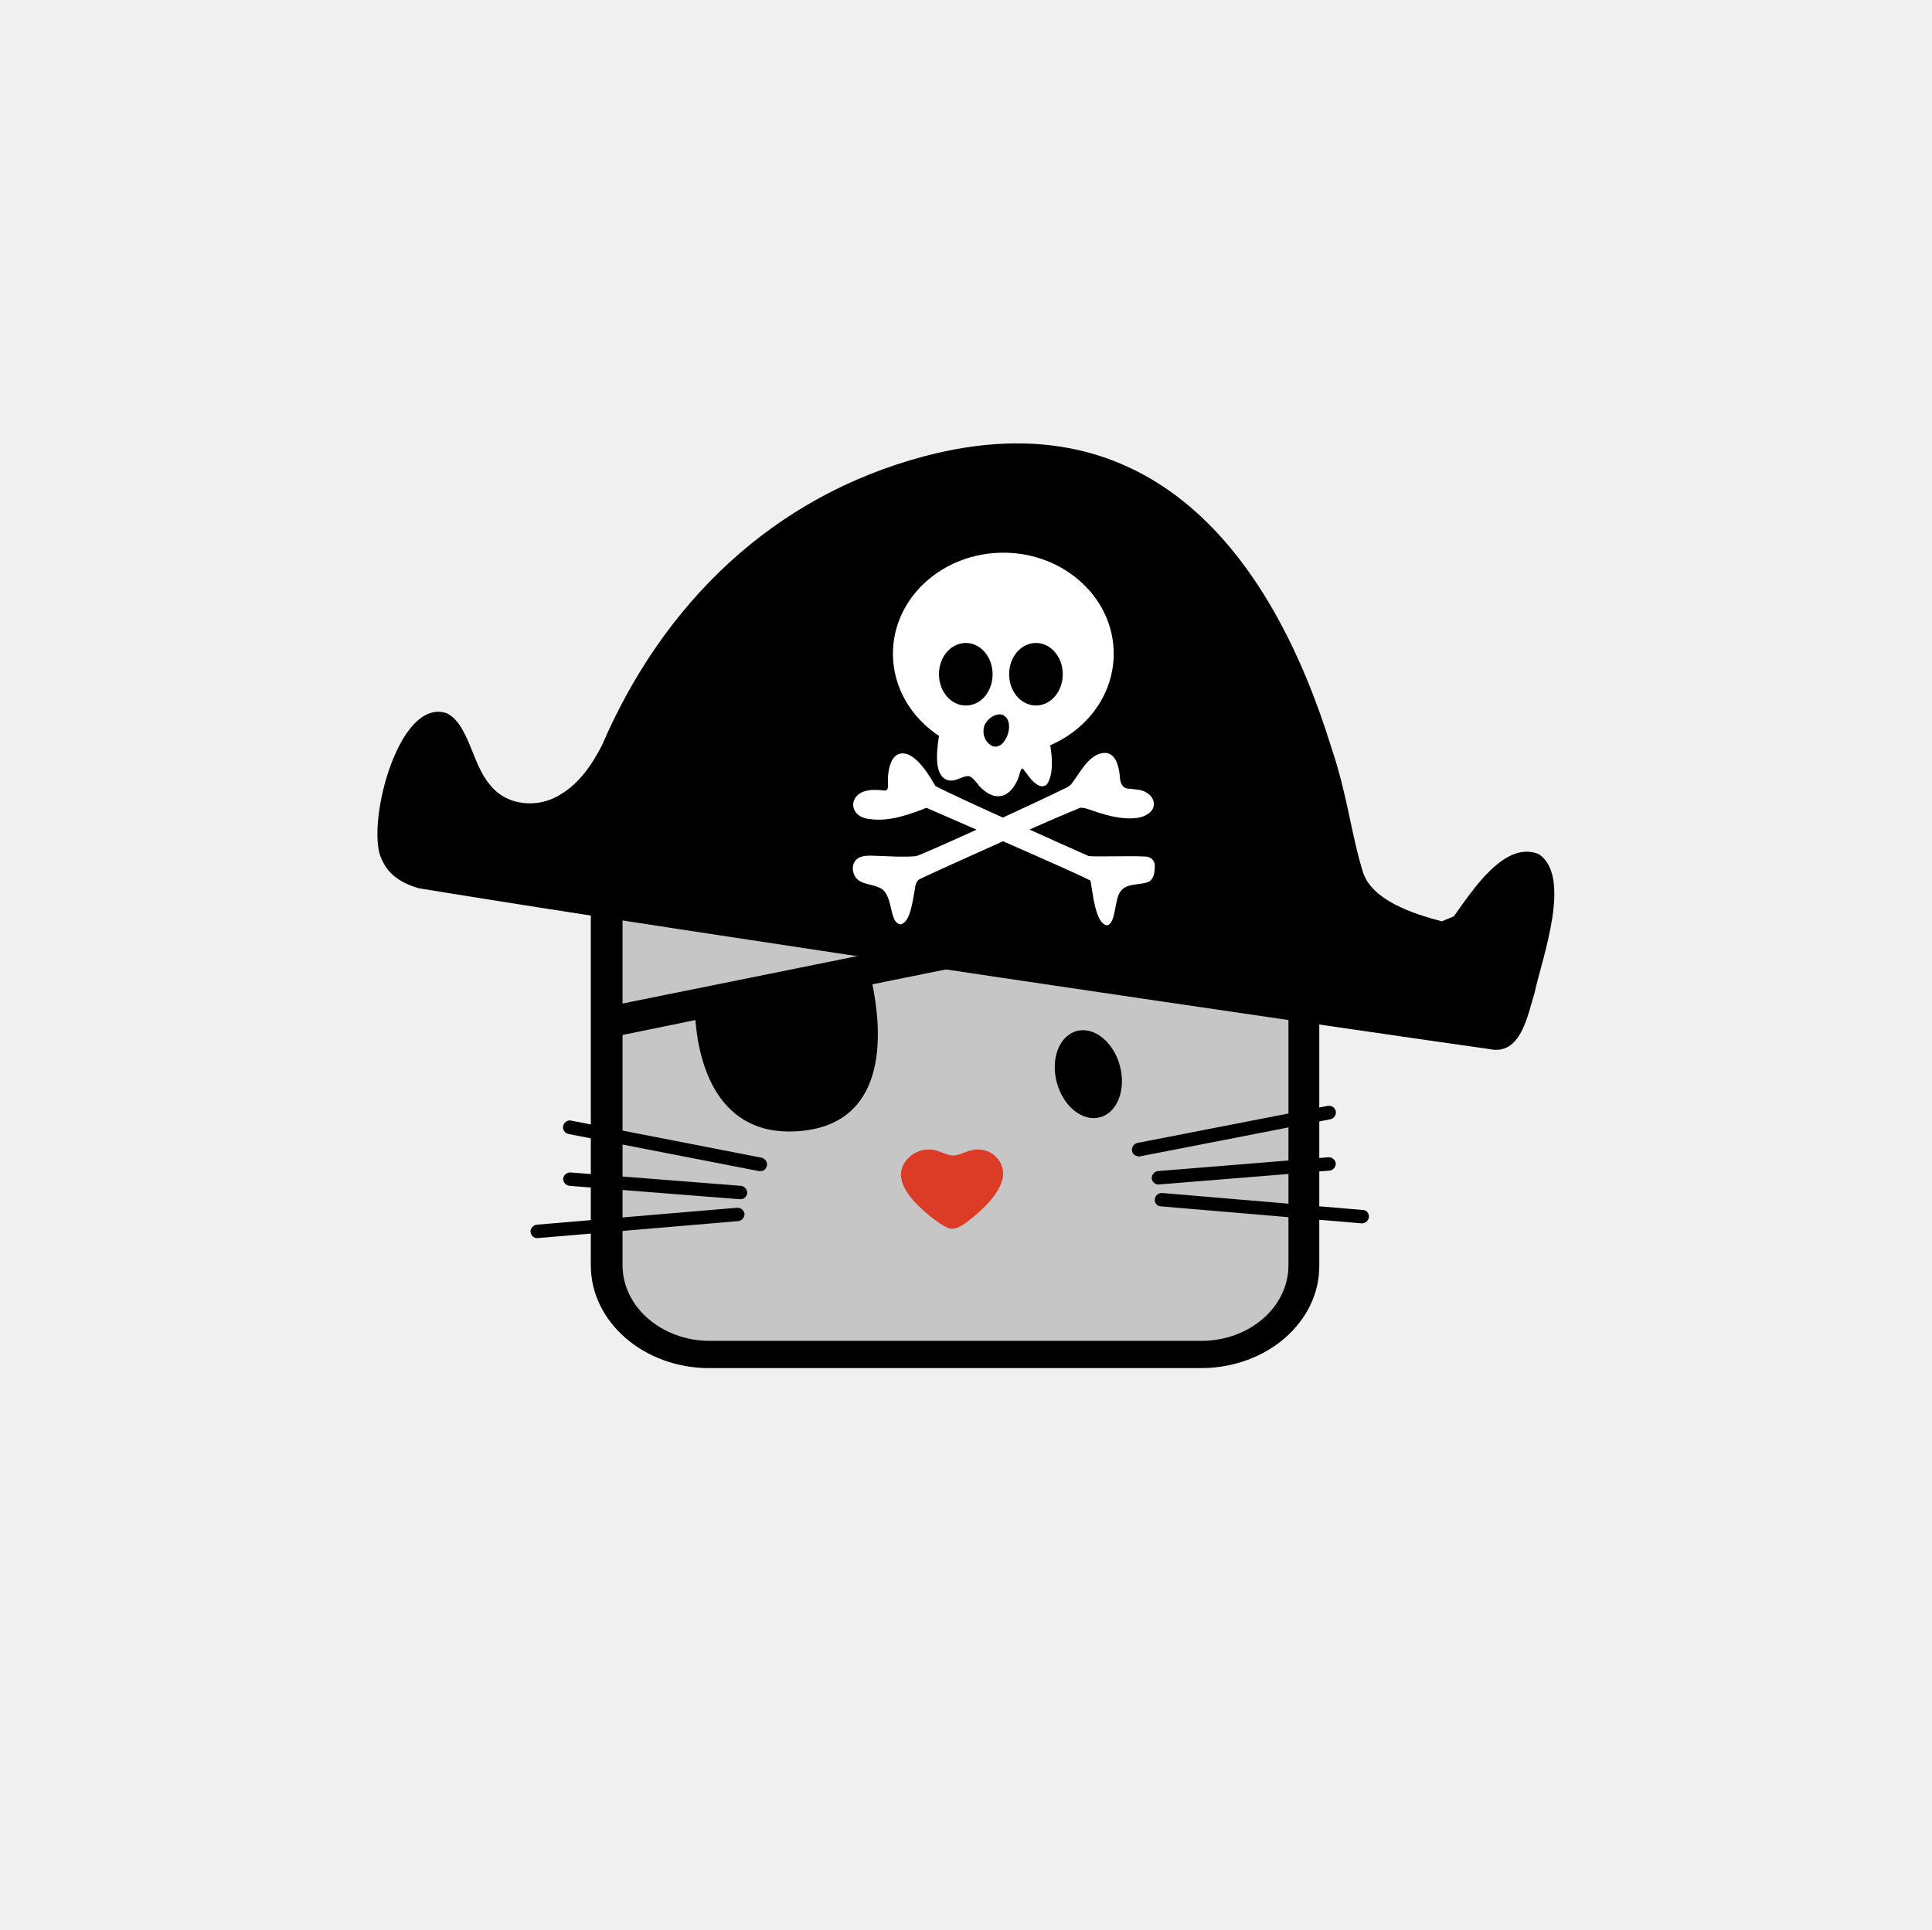
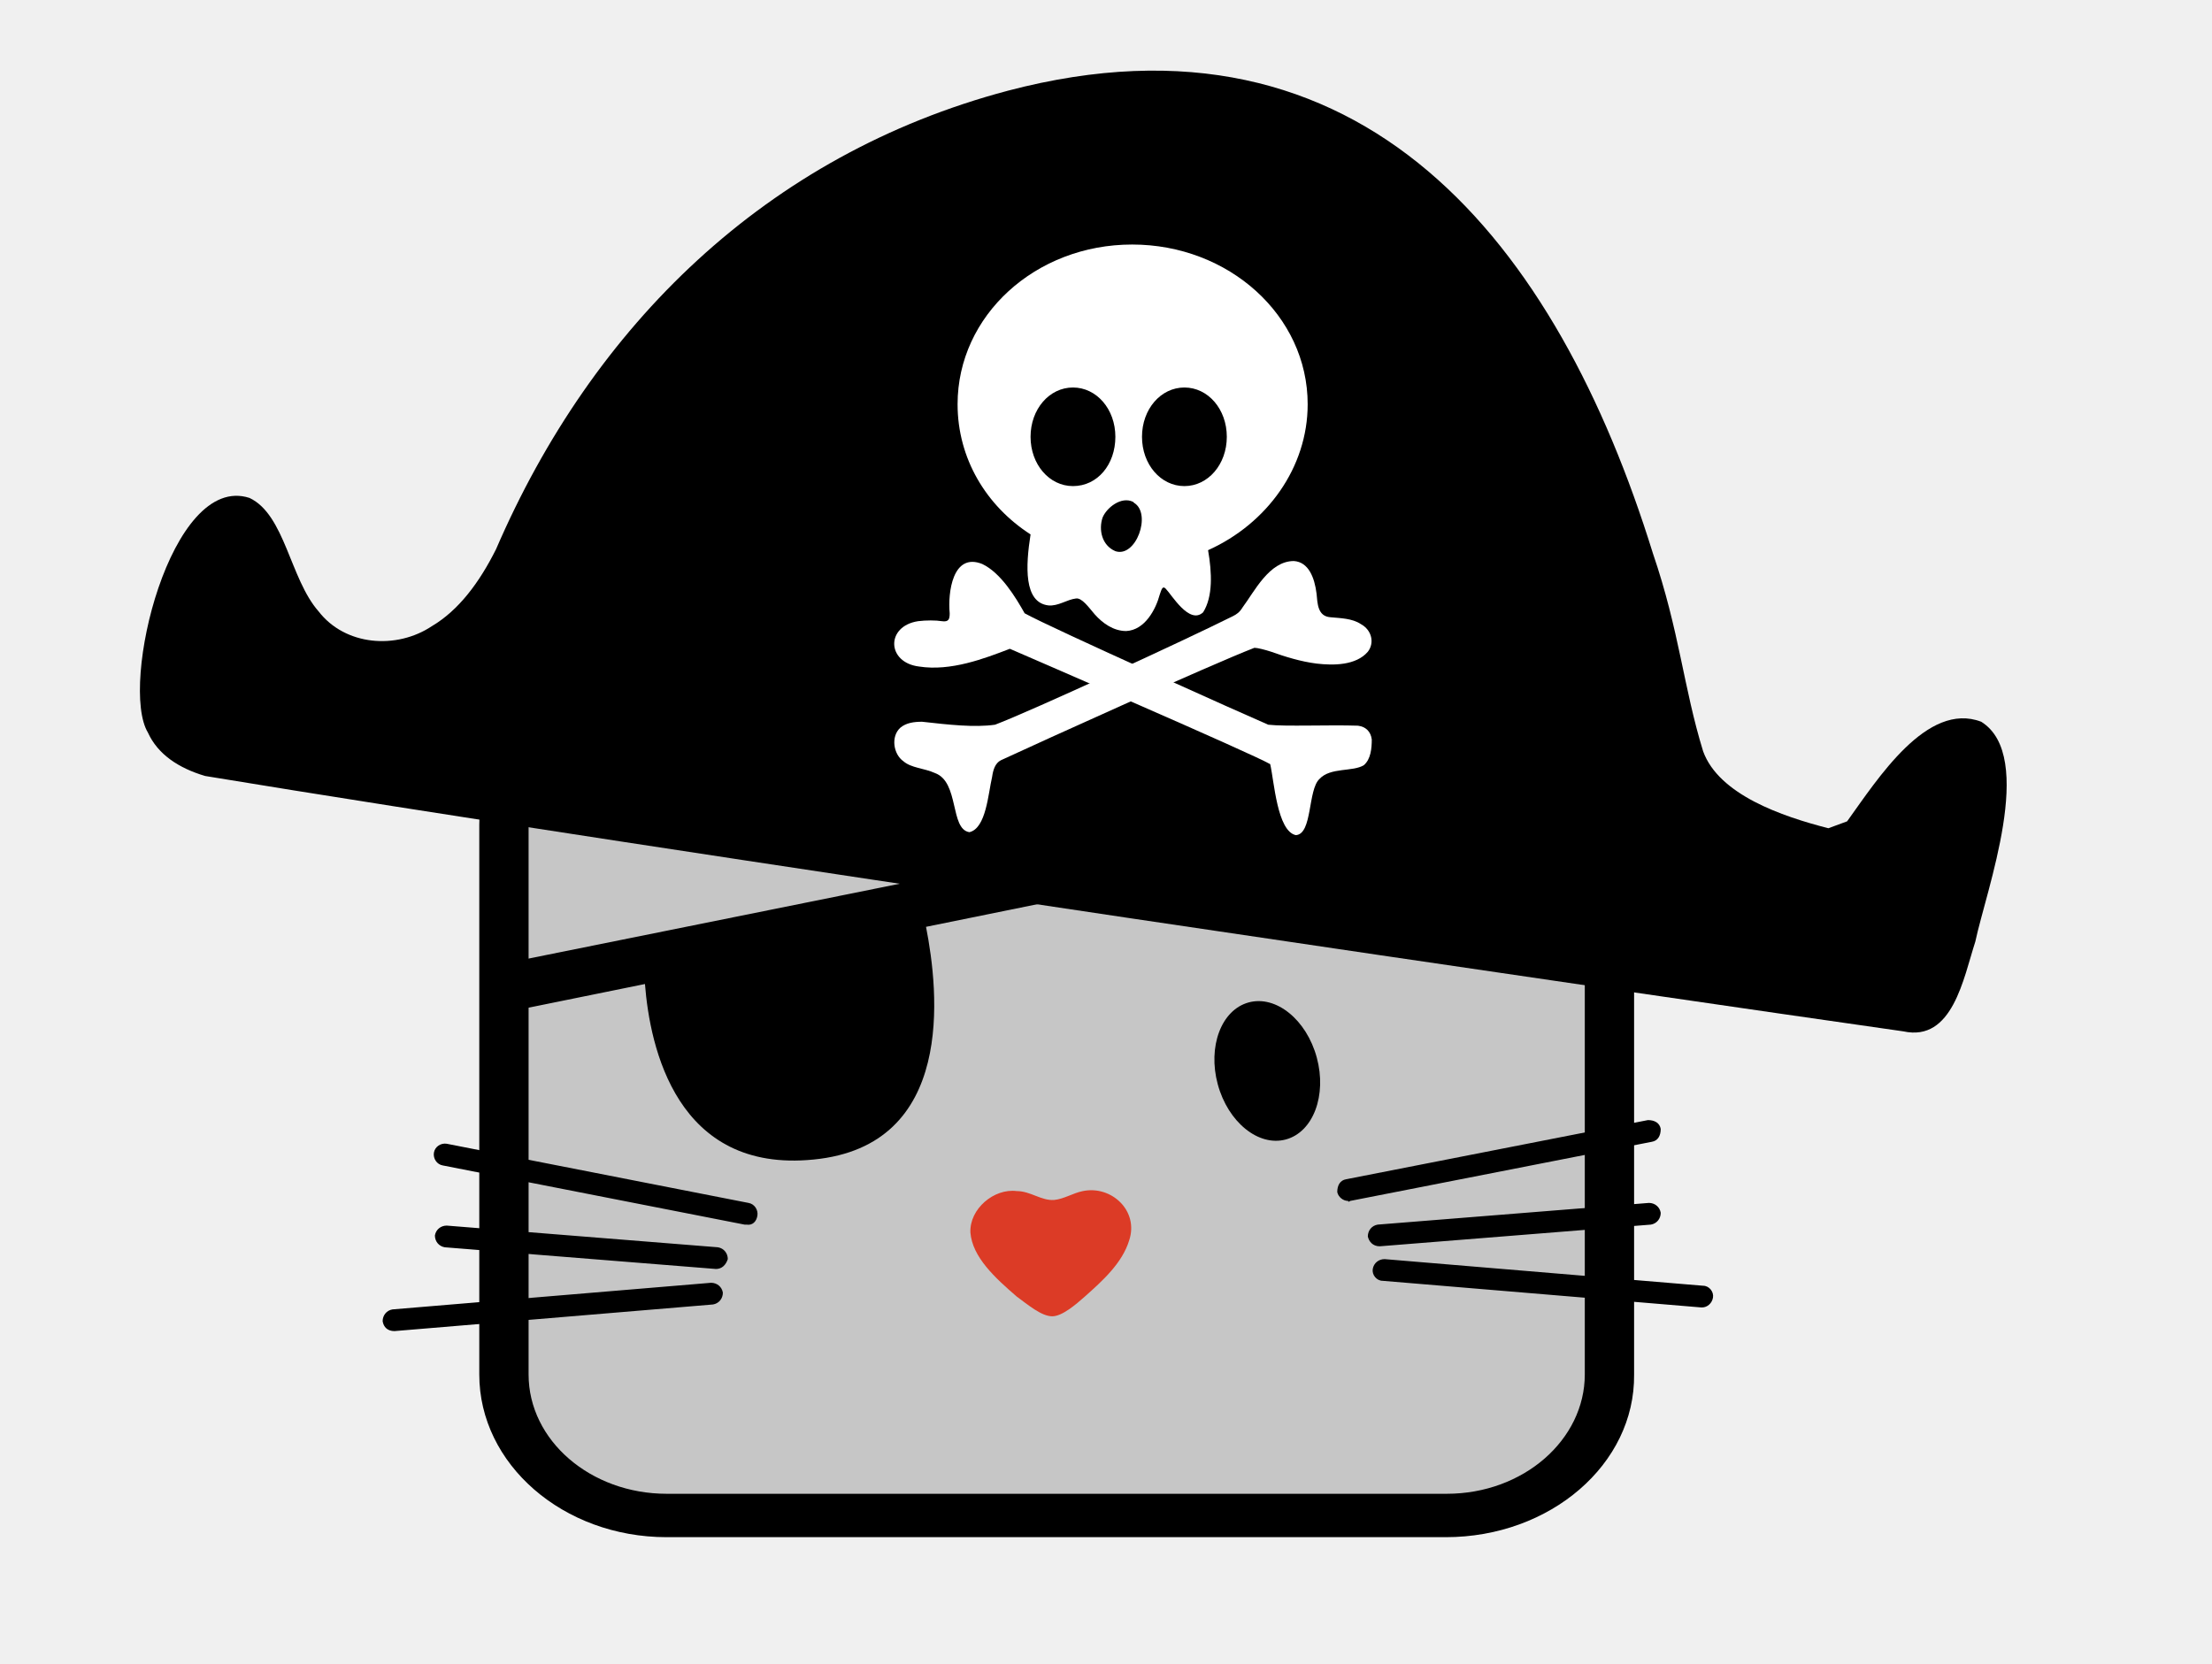
- <svg xmlns="http://www.w3.org/2000/svg" version="1.1" id="Layer_1" x="0px" y="0px" viewBox="0 0 432.3 431.8" style="enable-background:new 0 0 432.3 431.8;" xml:space="preserve">
+ <svg xmlns="http://www.w3.org/2000/svg" version="1.1" id="otter" x="0px" y="0px" viewBox="0 0 224.3 168.7" style="enable-background:new 0 0 224.3 168.7;" xml:space="preserve">
  <style type="text/css">
	.st0{fill:#C6C6C6;}
	.st1{fill:#DC3B26;}
	.st2{fill:#FFFFFF;}
</style>
-   <path id="face-bg" class="st0" d="M273.3,302.9H153.2c-10.2,0-18.5-8.3-18.5-18.5v-79.1c0-10.2,8.3-18.5,18.5-18.5h120.2  c10.2,0,18.5,8.3,18.5,18.5v79.1C291.9,294.6,283.6,302.9,273.3,302.9z" />
+   <path id="face-bg" class="st0" d="M149.9,153.5H63.6c-7.3,0-13.3-6-13.3-13.3V83.4c0-7.3,6-13.3,13.3-13.3H150  c7.3,0,13.3,6,13.3,13.3v56.9C163.3,147.6,157.3,153.5,149.9,153.5z" />
  <g id="face-ol">
-     <path d="M268.7,306.2h-110c-14.6,0-26.5-10.3-26.5-23v-77.6c0-12.7,11.9-23,26.5-23h110c14.6,0,26.5,10.3,26.5,23v77.6   C295.3,295.9,283.4,306.2,268.7,306.2z M158.8,188.7c-10.8,0-19.5,7.6-19.5,16.9v77.6c0,9.3,8.8,16.9,19.5,16.9h110   c10.8,0,19.5-7.6,19.5-16.9v-77.6c0-9.3-8.8-16.9-19.5-16.9H158.8z" />
+     <path d="M146.6,155.9H67.6c-10.5,0-19-7.4-19-16.5V83.6c0-9.1,8.6-16.5,19-16.5h79.1c10.5,0,19,7.4,19,16.5v55.8   C165.8,148.5,157.2,155.9,146.6,155.9z M67.6,71.5c-7.8,0-14,5.5-14,12.1v55.8c0,6.7,6.3,12.1,14,12.1h79.1c7.8,0,14-5.5,14-12.1   V83.6c0-6.7-6.3-12.1-14-12.1L67.6,71.5L67.6,71.5z" />
  </g>
-   <path id="whiskers" d="M165.7,268.4c0,0-0.1,0-0.1,0l-38.2-3c-0.8-0.1-1.4-0.8-1.4-1.6c0.1-0.8,0.8-1.4,1.6-1.4l38.2,3  c0.8,0.1,1.4,0.8,1.4,1.6C167.1,267.8,166.5,268.4,165.7,268.4z M171.6,260.9c0.2-0.8-0.4-1.6-1.2-1.8l-42.6-8.3  c-0.8-0.2-1.6,0.4-1.8,1.2c-0.2,0.8,0.4,1.6,1.2,1.8l42.6,8.3c0.1,0,0.2,0,0.3,0C170.8,262.2,171.4,261.7,171.6,260.9z M120.3,277.1  l44.9-3.8c0.8-0.1,1.4-0.8,1.4-1.6c-0.1-0.8-0.8-1.4-1.6-1.4l-44.9,3.8c-0.8,0.1-1.4,0.8-1.4,1.6c0.1,0.8,0.7,1.4,1.5,1.4  C120.2,277.1,120.2,277.1,120.3,277.1z M259.3,265.1l38.2-3.1c0.8-0.1,1.4-0.8,1.4-1.6c-0.1-0.8-0.8-1.4-1.6-1.4l-38.2,3.1  c-0.8,0.1-1.4,0.8-1.4,1.6c0.1,0.8,0.7,1.4,1.5,1.4C259.2,265.1,259.3,265.1,259.3,265.1z M255.1,258.8l42.6-8.3  c0.8-0.2,1.3-0.9,1.2-1.8c-0.2-0.8-0.9-1.3-1.8-1.2l-42.6,8.3c-0.8,0.2-1.3,0.9-1.2,1.8c0.1,0.7,0.8,1.2,1.5,1.2  C254.9,258.9,255,258.9,255.1,258.8z M306.3,272.4c0.1-0.8-0.5-1.6-1.4-1.6l-44.9-3.8c-0.8,0-1.5,0.5-1.6,1.4  c-0.1,0.8,0.5,1.6,1.4,1.6l44.9,3.8c0,0,0.1,0,0.1,0C305.5,273.8,306.2,273.2,306.3,272.4z" />
-   <ellipse id="eye" transform="matrix(0.9652 -0.2617 0.2617 0.9652 -54.4129 72.0976)" cx="243.5" cy="240.4" rx="7.3" ry="10" />
-   <path id="nose" class="st1" d="M213.1,275c-1.5,0-3.5-1.7-5-2.8c-3.1-2.6-6.2-5.6-6.5-9c-0.2-3.4,3.3-6.2,6.6-5.9  c1.9,0,3.5,1.4,5.3,1.3c1.4-0.1,2.7-1,4.1-1.2c4.1-0.9,7.9,2.8,6.6,6.9c-1,3.2-3.7,5.7-6.2,7.9C216.5,273.4,214.6,275,213.1,275  L213.1,275L213.1,275z" />
-   <path id="eyepatch" d="M291.8,197.4c-0.4-1.9-2.1-3.1-4-2.8l-150.5,30.4c-1.8,0.4-3,2.2-2.7,4.1c0.3,1.7,1.7,2.8,3.3,2.8  c0.2,0,0.4,0,0.6-0.1l17.1-3.5c0.7,8.9,4.5,26.7,23.8,24.8c20.1-2,17.7-23.6,15.8-32.8l93.8-19C291,201.2,292.2,199.3,291.8,197.4z" />
+   <path id="whiskers_00000058577296887797694900000009978056103964402865_" d="M72.6,128.7L72.6,128.7l-27.5-2.2c-0.6-0.1-1-0.6-1-1.2  c0.1-0.6,0.6-1,1.2-1l27.5,2.2c0.6,0.1,1,0.6,1,1.2C73.6,128.3,73.2,128.7,72.6,128.7z M76.8,123.3c0.1-0.6-0.3-1.2-0.9-1.3l-30.6-6  c-0.6-0.1-1.2,0.3-1.3,0.9c-0.1,0.6,0.3,1.2,0.9,1.3l30.6,6c0.1,0,0.1,0,0.2,0C76.3,124.3,76.7,123.9,76.8,123.3z M40,135l32.3-2.7  c0.6-0.1,1-0.6,1-1.2c-0.1-0.6-0.6-1-1.2-1l-32.3,2.7c-0.6,0.1-1,0.6-1,1.2C38.9,134.6,39.3,135,40,135C39.9,135,39.9,135,40,135z   M139.9,126.4l27.5-2.2c0.6-0.1,1-0.6,1-1.2c-0.1-0.6-0.6-1-1.2-1l-27.5,2.2c-0.6,0.1-1,0.6-1,1.2  C138.8,125.9,139.2,126.4,139.9,126.4C139.8,126.4,139.9,126.4,139.9,126.4z M136.9,121.8l30.6-6c0.6-0.1,0.9-0.6,0.9-1.3  c-0.1-0.6-0.6-0.9-1.3-0.9l-30.6,6c-0.6,0.1-0.9,0.6-0.9,1.3c0.1,0.5,0.6,0.9,1.1,0.9C136.7,121.9,136.8,121.9,136.9,121.8z   M173.7,131.6c0.1-0.6-0.4-1.2-1-1.2l-32.3-2.7c-0.6,0-1.1,0.4-1.2,1c-0.1,0.6,0.4,1.2,1,1.2l32.3,2.7h0.1  C173.1,132.6,173.6,132.2,173.7,131.6z" />
+   <ellipse id="eye" transform="matrix(0.9652 -0.2617 0.2617 0.9652 -23.9451 37.4227)" cx="128.5" cy="108.6" rx="5.2" ry="7.2" />
+   <path id="nose_00000140006741299726239550000003443881586812156037_" class="st1" d="M106.7,133.5c-1.1,0-2.5-1.2-3.6-2  c-2.2-1.9-4.5-4-4.7-6.5c-0.1-2.4,2.4-4.5,4.7-4.2c1.4,0,2.5,1,3.8,0.9c1-0.1,1.9-0.7,2.9-0.9c2.9-0.6,5.7,2,4.7,5  c-0.7,2.3-2.7,4.1-4.5,5.7C109.1,132.3,107.7,133.5,106.7,133.5L106.7,133.5L106.7,133.5z" />
+   <path id="eyepatch" d="M163.2,77.7c-0.3-1.4-1.5-2.2-2.9-2L52.2,97.5c-1.3,0.3-2.2,1.6-1.9,2.9c0.2,1.2,1.2,2,2.4,2  c0.1,0,0.3,0,0.4-0.1l12.3-2.5c0.5,6.4,3.2,19.2,17.1,17.8c14.4-1.4,12.7-17,11.4-23.6l67.4-13.7C162.7,80.4,163.5,79.1,163.2,77.7z  " />
  <g id="hat">
-     <path id="hat-color" d="M322.6,206.2c-6.5-1.7-15.5-4.7-17.6-10.9c-2.8-9.1-3.4-17-7.1-28c-13.5-43.6-40.7-78.5-91-65.2   c-34.1,9-58.6,33.1-72.2,64.7c-2.4,4.7-5.3,8.6-9.1,10.9c-5,3.3-12.2,2.8-16-2.1c-4-4.6-4.7-13.6-9.7-16   C88.8,156,81.5,186,85.6,192.7c1.4,3.1,4.3,5,8.1,6.1c61.5,10.1,206.3,31.3,239.6,36c7,1.5,8.5-7.5,10.1-12.7   c1.5-7.2,8.6-26.1,0.8-31c-7.6-2.9-14.6,8-18.9,14" />
-     <path id="skull" class="st2" d="M249.2,146.3c0-12.5-11.1-22.6-24.7-22.6s-24.7,10.1-24.7,22.6c0,7.6,4.1,14.3,10.3,18.4   c-0.7,4.4-1,9.6,2.5,10c1.4,0.1,2.6-0.9,3.9-1c0.9-0.1,1.8,1.2,2.6,2.2c1.1,1.2,2.7,2.4,4.4,2.3c2.6-0.1,4.2-3.1,4.7-5.2   c0.3-0.9,0.4-1.3,0.8-0.8c0.8,0.9,3.3,5.2,5.3,3.3c1.4-2.2,1.2-5.6,0.7-8.7C243.5,163.1,249.2,155.3,249.2,146.3L249.2,146.3z    M216.1,157.9c-3.3,0-6-3.1-6-7s2.7-7,6-7s6,3.1,6,7S219.5,157.9,216.1,157.9z M222.1,167c-1.9-0.9-2.4-3.1-1.8-4.7   c0.6-1.4,2.6-3,4.3-2.2l0.1,0.1C227.2,161.8,225,168,222.1,167L222.1,167z M231.8,157.9c-3.3,0-6-3.1-6-7s2.7-7,6-7s6,3.1,6,7   S235.1,157.9,231.8,157.9z" />
-     <path id="bone1" class="st2" d="M243.6,191.6c-2.9-1.3-30.6-13.6-34.3-15.7c-1.3-2.2-3.3-5.7-6-7c-4.2-1.6-4.8,4.1-4.6,6.9   c0,0.8-0.2,1.3-1.1,1.1c-0.8-0.1-2.2-0.2-3.3,0c-4.6,0.7-4.5,5.9,0.2,6.4c4.5,0.7,9.2-1.1,12.8-2.5c3.2,1.4,34.1,14.8,36.7,16.3   c0.5,2.4,1,9.4,3.6,10c2.3-0.2,1.6-6.4,3.4-7.9c1.5-1.7,4.7-1,6.3-2c1-0.8,1.1-2.4,1.1-3.6c-0.1-1.1-0.9-1.8-2-1.9   C252.3,191.5,246,191.8,243.6,191.6L243.6,191.6L243.6,191.6z" />
-     <path id="bone2" class="st2" d="M205.1,191.6c5.1-2,26.8-12,33.5-15.3c0.6-0.3,1-0.6,1.4-1.2c1.7-2.2,3.8-6.6,7.3-6.6   c2.1,0.1,2.9,2.4,3.2,4.6c0.1,1.4,0.2,3.2,1.9,3.4c1.4,0.2,3.1,0.1,4.3,1c1.5,0.9,1.9,2.7,1,3.9c-1.6,2-4.8,1.9-7.2,1.6   c-2.2-0.3-4.4-1-6.4-1.7c-0.8-0.3-1.9-0.6-2.4-0.5c-6.1,2.4-30.1,13.2-35.8,15.9c-0.9,0.4-1.1,1.4-1.2,2.4   c-0.5,2.3-0.9,7.3-3.2,7.8c-2.8-0.4-1.4-7.1-4.9-8.3c-1.5-0.7-3.4-0.7-4.5-1.6c-1.4-1-1.8-3.5-0.4-4.7c0.8-0.7,2-0.8,3.1-0.8   C198.5,191.6,202.1,191.9,205.1,191.6L205.1,191.6L205.1,191.6z" />
+     <path id="hat-color" d="M185.4,84c-4.7-1.2-11.1-3.4-12.7-7.8c-2-6.5-2.4-12.2-5.1-20.1c-9.7-31.3-29.3-56.4-65.4-46.9   C77.7,15.7,60.1,33,50.3,55.7c-1.7,3.4-3.8,6.2-6.5,7.8c-3.6,2.4-8.8,2-11.5-1.5c-2.9-3.3-3.4-9.8-7-11.5c-8-2.6-13.2,19-10.3,23.8   c1,2.2,3.1,3.6,5.8,4.4c44.2,7.3,148.3,22.5,172.2,25.9c5,1.1,6.1-5.4,7.3-9.1c1.1-5.2,6.2-18.8,0.6-22.3   c-5.5-2.1-10.5,5.8-13.6,10.1" />
+     <path id="skull" class="st2" d="M132.6,41c0-9-8-16.2-17.8-16.2S97.1,32,97.1,41c0,5.5,2.9,10.3,7.4,13.2c-0.5,3.2-0.7,6.9,1.8,7.2   c1,0.1,1.9-0.6,2.8-0.7c0.6-0.1,1.3,0.9,1.9,1.6c0.8,0.9,1.9,1.7,3.2,1.7c1.9-0.1,3-2.2,3.4-3.7c0.2-0.6,0.3-0.9,0.6-0.6   c0.6,0.6,2.4,3.7,3.8,2.4c1-1.6,0.9-4,0.5-6.3C128.5,53.1,132.6,47.4,132.6,41L132.6,41z M108.8,49.3c-2.4,0-4.3-2.2-4.3-5   c0-2.8,1.9-5,4.3-5s4.3,2.2,4.3,5C113.1,47.1,111.3,49.3,108.8,49.3z M113.1,55.9c-1.4-0.6-1.7-2.2-1.3-3.4c0.4-1,1.9-2.2,3.1-1.6   L115,51C116.8,52.1,115.2,56.6,113.1,55.9L113.1,55.9z M120.1,49.3c-2.4,0-4.3-2.2-4.3-5c0-2.8,1.9-5,4.3-5c2.4,0,4.3,2.2,4.3,5   C124.4,47.1,122.5,49.3,120.1,49.3z" />
+     <path id="bone1" class="st2" d="M128.6,73.5c-2.1-0.9-22-9.8-24.7-11.3c-0.9-1.6-2.4-4.1-4.3-5c-3-1.2-3.5,2.9-3.3,5   c0,0.6-0.1,0.9-0.8,0.8c-0.6-0.1-1.6-0.1-2.4,0c-3.3,0.5-3.2,4.2,0.1,4.6c3.2,0.5,6.6-0.8,9.2-1.8c2.3,1,24.5,10.6,26.4,11.7   c0.4,1.7,0.7,6.8,2.6,7.2c1.7-0.1,1.2-4.6,2.4-5.7c1.1-1.2,3.4-0.7,4.5-1.4c0.7-0.6,0.8-1.7,0.8-2.6c-0.1-0.8-0.6-1.3-1.4-1.4   C134.8,73.5,130.3,73.7,128.6,73.5L128.6,73.5L128.6,73.5z" />
+     <path id="bone2" class="st2" d="M100.9,73.5c3.7-1.4,19.3-8.6,24.1-11c0.4-0.2,0.7-0.4,1-0.9c1.2-1.6,2.7-4.7,5.2-4.7   c1.5,0.1,2.1,1.7,2.3,3.3c0.1,1,0.1,2.3,1.4,2.4c1,0.1,2.2,0.1,3.1,0.7c1.1,0.6,1.4,1.9,0.7,2.8c-1.2,1.4-3.5,1.4-5.2,1.2   c-1.6-0.2-3.2-0.7-4.6-1.2c-0.6-0.2-1.4-0.4-1.7-0.4c-4.4,1.7-21.6,9.5-25.7,11.4c-0.6,0.3-0.8,1-0.9,1.7c-0.4,1.7-0.6,5.2-2.3,5.6   c-2-0.3-1-5.1-3.5-6c-1.1-0.5-2.4-0.5-3.2-1.2c-1-0.7-1.3-2.5-0.3-3.4c0.6-0.5,1.4-0.6,2.2-0.6C96.2,73.5,98.8,73.8,100.9,73.5   L100.9,73.5L100.9,73.5z" />
  </g>
</svg>
